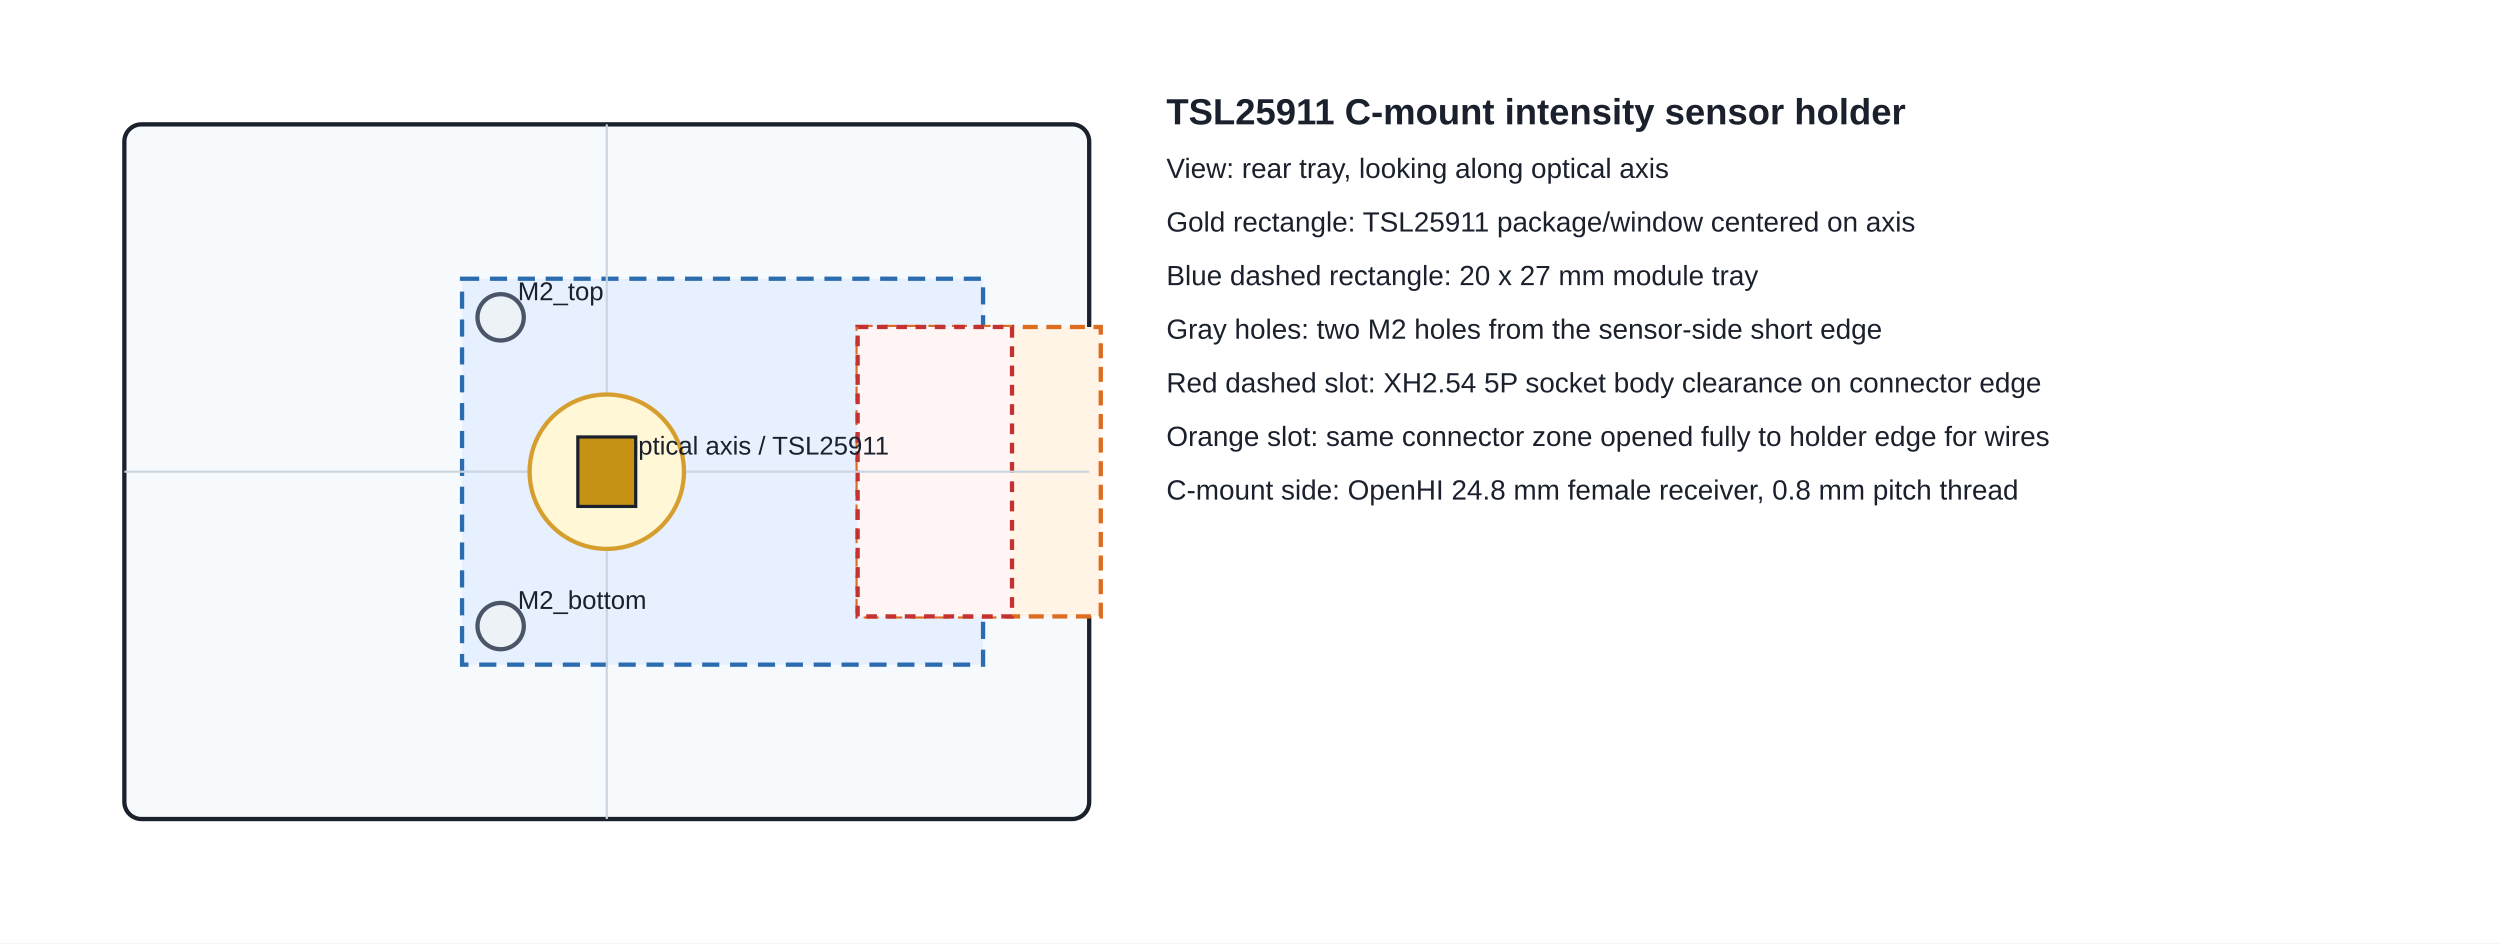
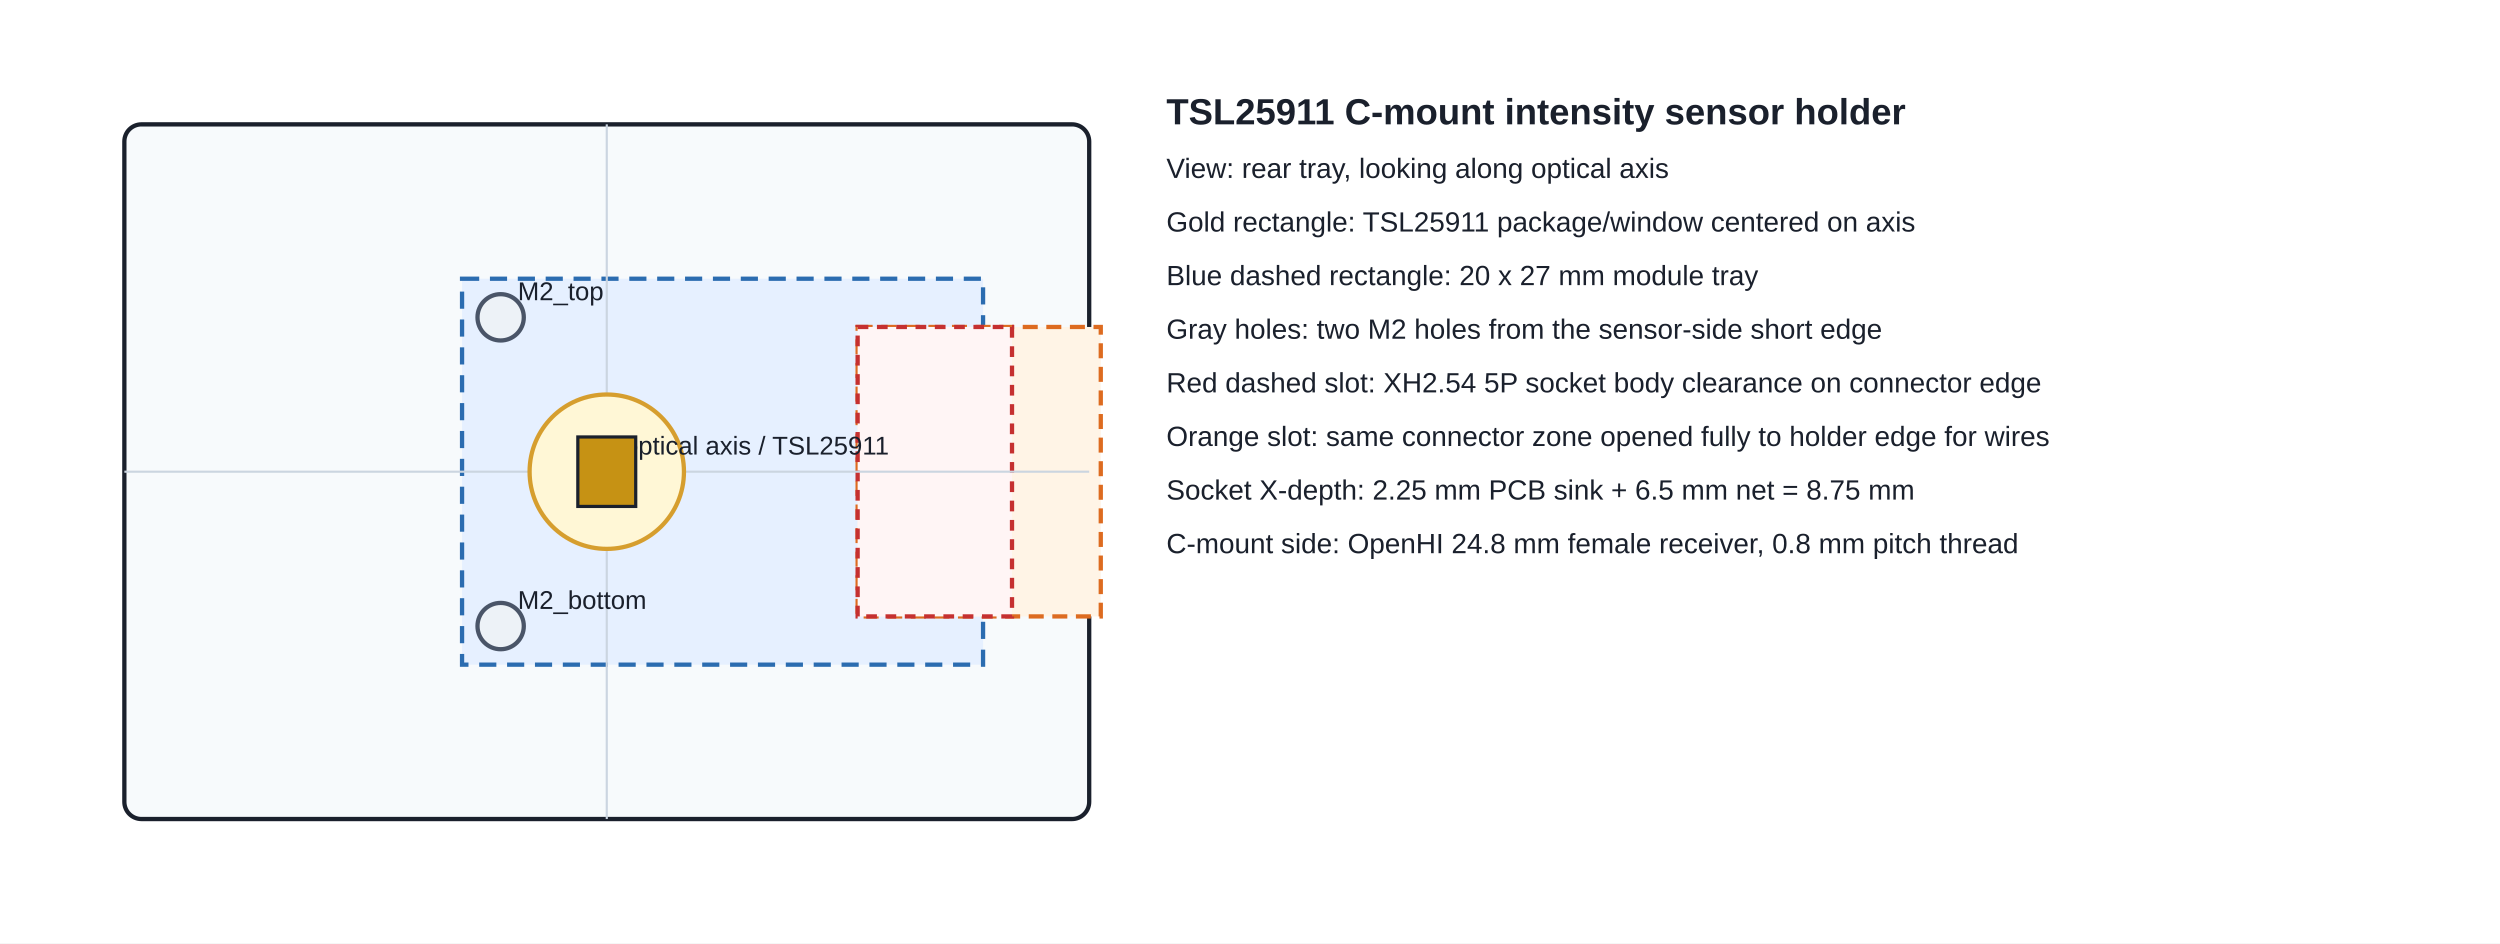
<svg xmlns="http://www.w3.org/2000/svg" width="1166" height="440" viewBox="0 0 1166 440">
  <rect width="100%" height="100%" fill="white" />
  <rect x="58.00" y="58.00" width="450.00" height="324.00" rx="8" fill="#f7fafc" stroke="#1a202c" stroke-width="2" />
  <rect x="215.50" y="130.00" width="243.00" height="180.00" fill="#e6f0ff" stroke="#2b6cb0" stroke-width="2" stroke-dasharray="8 5" />
  <rect x="400.00" y="152.50" width="113.40" height="135.00" fill="#fff4e6" stroke="#dd6b20" stroke-width="2" stroke-dasharray="7 4" />
  <rect x="400.00" y="152.50" width="72.00" height="135.00" fill="#fff5f5" stroke="#c53030" stroke-width="2" stroke-dasharray="5 4" />
  <line x1="58.00" y1="220.00" x2="508.00" y2="220.00" stroke="#cbd5e0" stroke-width="1" />
  <line x1="283.00" y1="58.00" x2="283.00" y2="382.00" stroke="#cbd5e0" stroke-width="1" />
  <circle cx="283.00" cy="220.00" r="36.00" fill="#fff7d6" stroke="#d69e2e" stroke-width="2" />
  <text x="291.00" y="212.00" font-family="Arial" font-size="12" fill="#1a202c">optical axis / TSL25911</text>
  <rect x="269.50" y="203.80" width="27.00" height="32.40" fill="#c69214" stroke="#1a202c" stroke-width="1.5" />
  <circle cx="233.50" cy="292.00" r="10.80" fill="#edf2f7" stroke="#4a5568" stroke-width="2" />
  <text x="241.50" y="284.00" font-family="Arial" font-size="12" fill="#1a202c">M2_bottom</text>
  <circle cx="233.50" cy="148.00" r="10.80" fill="#edf2f7" stroke="#4a5568" stroke-width="2" />
  <text x="241.50" y="140.00" font-family="Arial" font-size="12" fill="#1a202c">M2_top</text>
  <text x="544.00" y="58.00" font-family="Arial" font-size="17" font-weight="700" fill="#1a202c">TSL25911 C-mount intensity sensor holder</text>
  <text x="544.00" y="83.00" font-family="Arial" font-size="13" font-weight="400" fill="#1a202c">View: rear tray, looking along optical axis</text>
  <text x="544.00" y="108.00" font-family="Arial" font-size="13" font-weight="400" fill="#1a202c">Gold rectangle: TSL25911 package/window centered on axis</text>
  <text x="544.00" y="133.00" font-family="Arial" font-size="13" font-weight="400" fill="#1a202c">Blue dashed rectangle: 20 x 27 mm module tray</text>
  <text x="544.00" y="158.00" font-family="Arial" font-size="13" font-weight="400" fill="#1a202c">Gray holes: two M2 holes from the sensor-side short edge</text>
  <text x="544.00" y="183.00" font-family="Arial" font-size="13" font-weight="400" fill="#1a202c">Red dashed slot: XH2.54 5P socket body clearance on connector edge</text>
  <text x="544.00" y="208.00" font-family="Arial" font-size="13" font-weight="400" fill="#1a202c">Orange slot: same connector zone opened fully to holder edge for wires</text>
-   <text x="544.00" y="233.00" font-family="Arial" font-size="13" font-weight="400" fill="#1a202c">C-mount side: OpenHI 24.8 mm female receiver, 0.8 mm pitch thread</text>
+   <text x="544.00" y="233.00" font-family="Arial" font-size="13" font-weight="400" fill="#1a202c">Socket X-depth: 2.25 mm PCB sink + 6.5 mm net = 8.75 mm</text>
+   <text x="544.00" y="258.00" font-family="Arial" font-size="13" font-weight="400" fill="#1a202c">C-mount side: OpenHI 24.8 mm female receiver, 0.8 mm pitch thread</text>
</svg>
